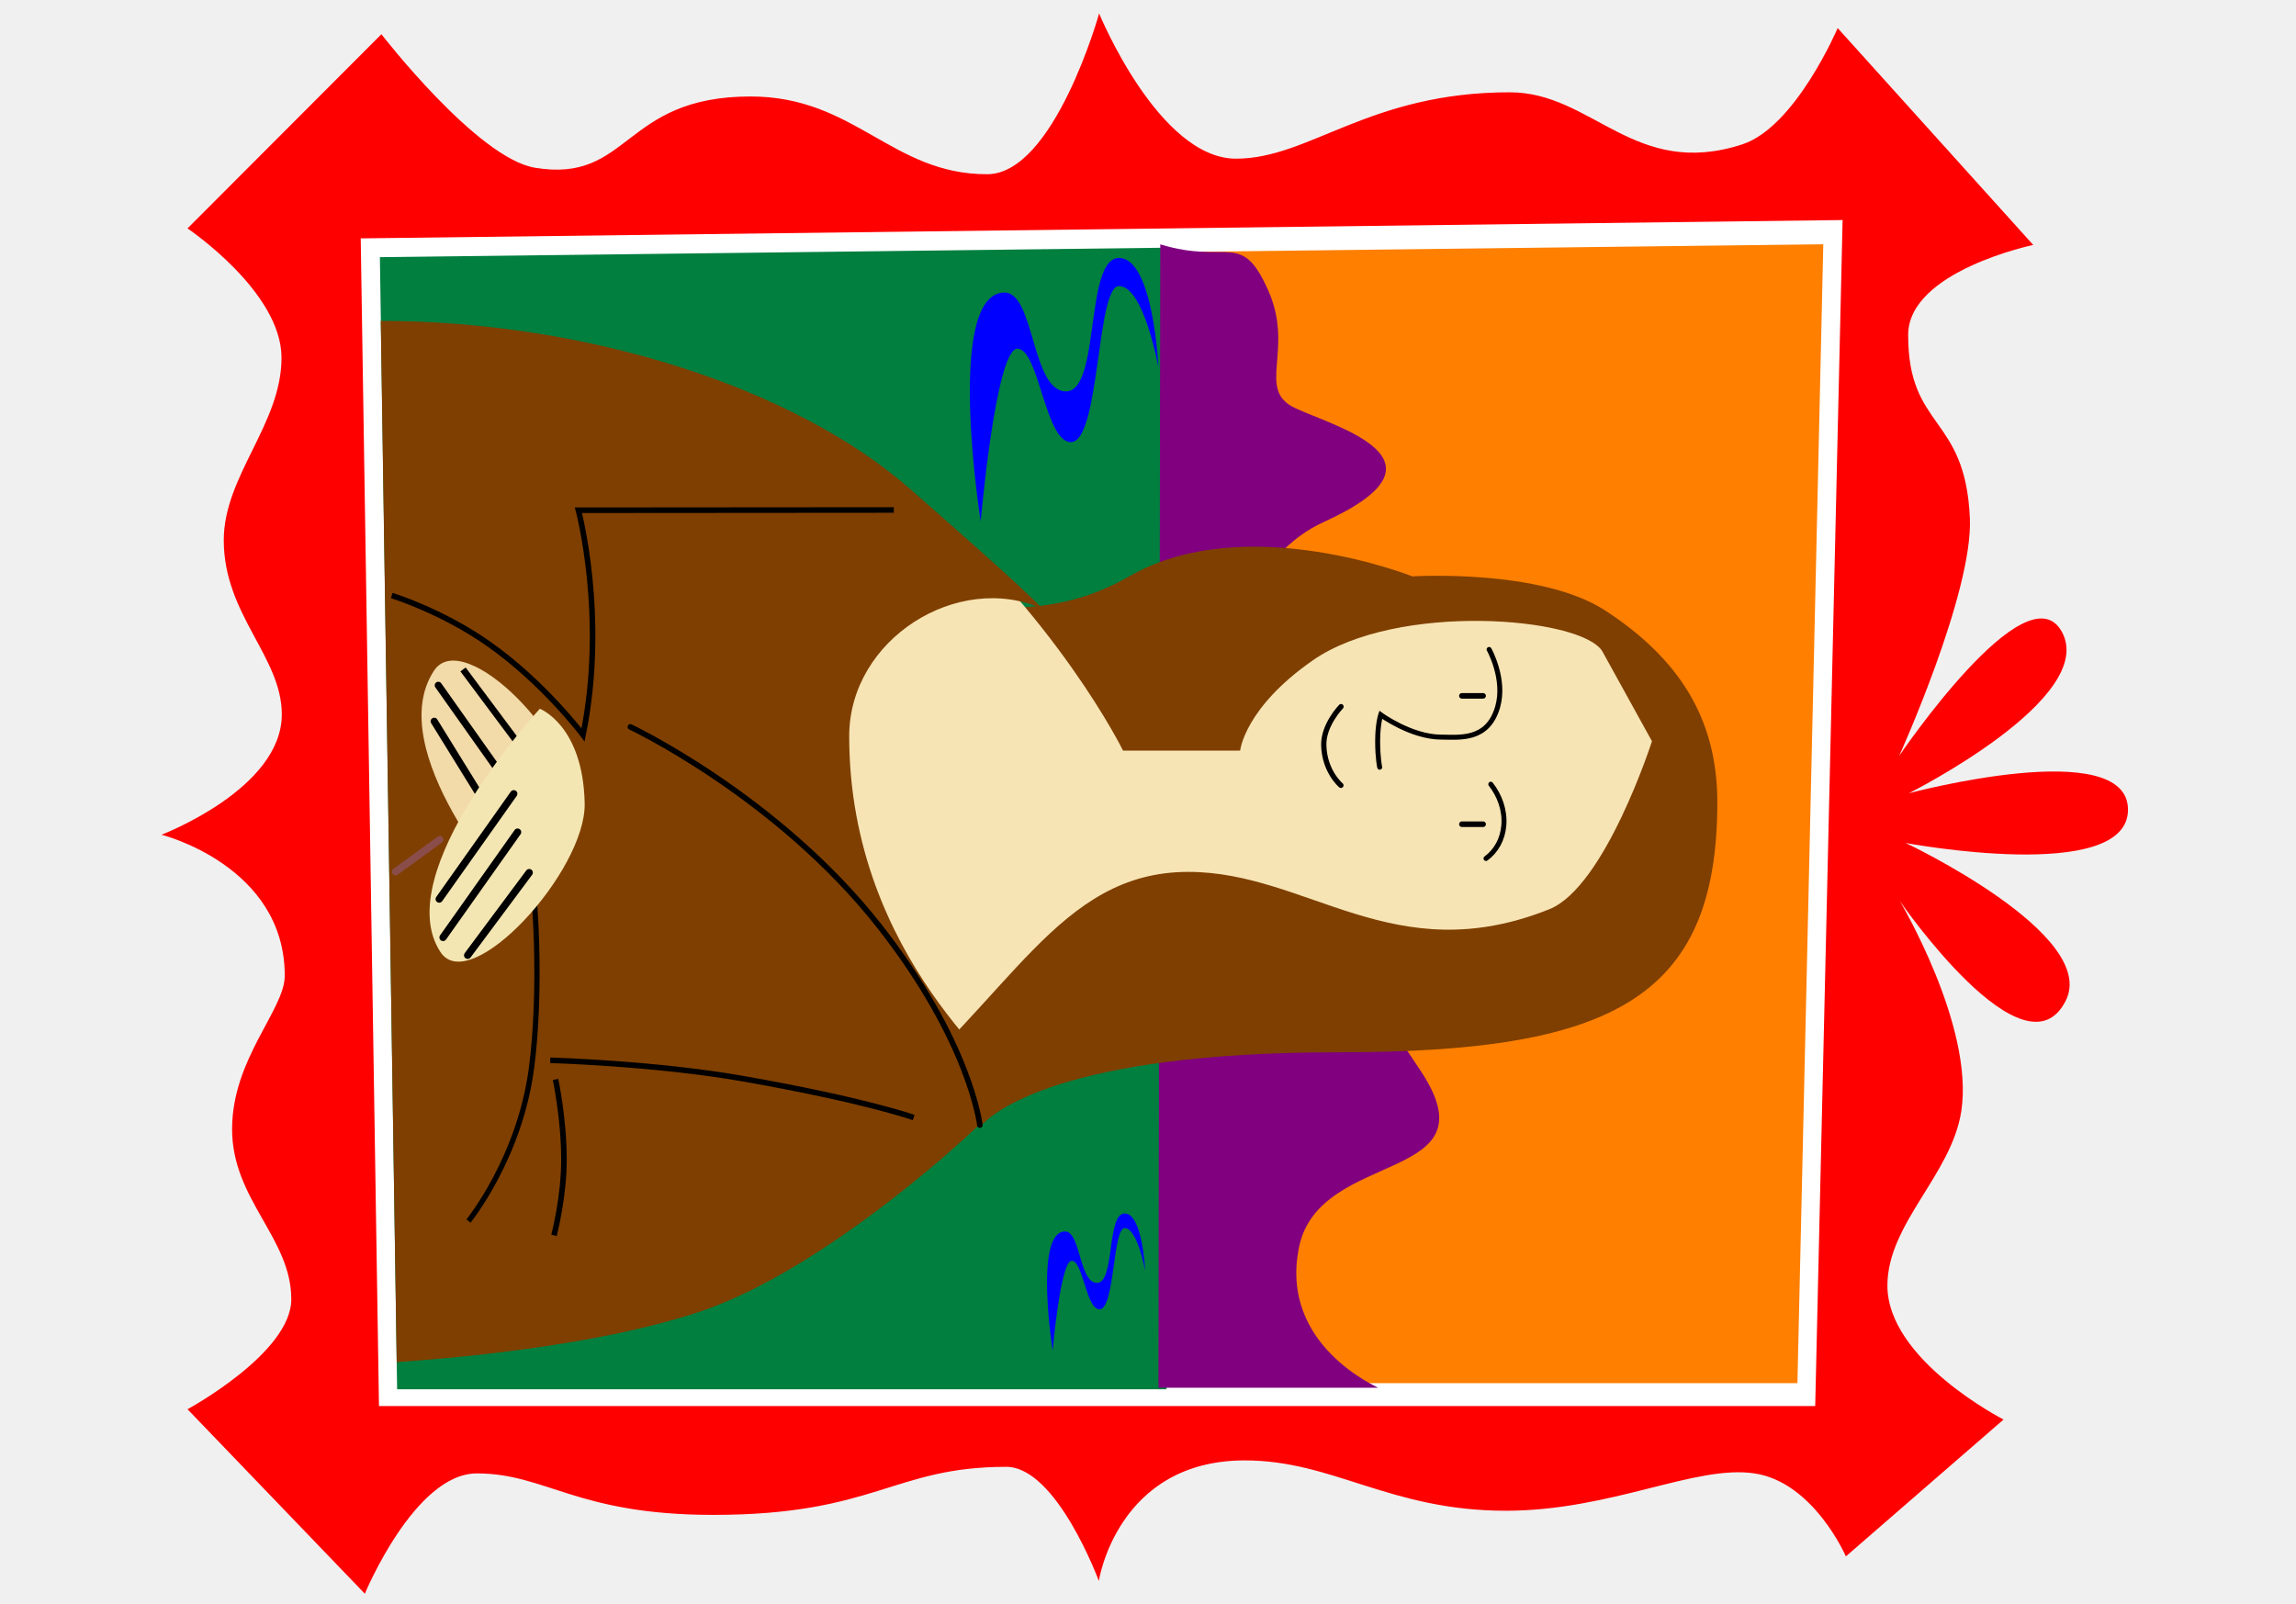
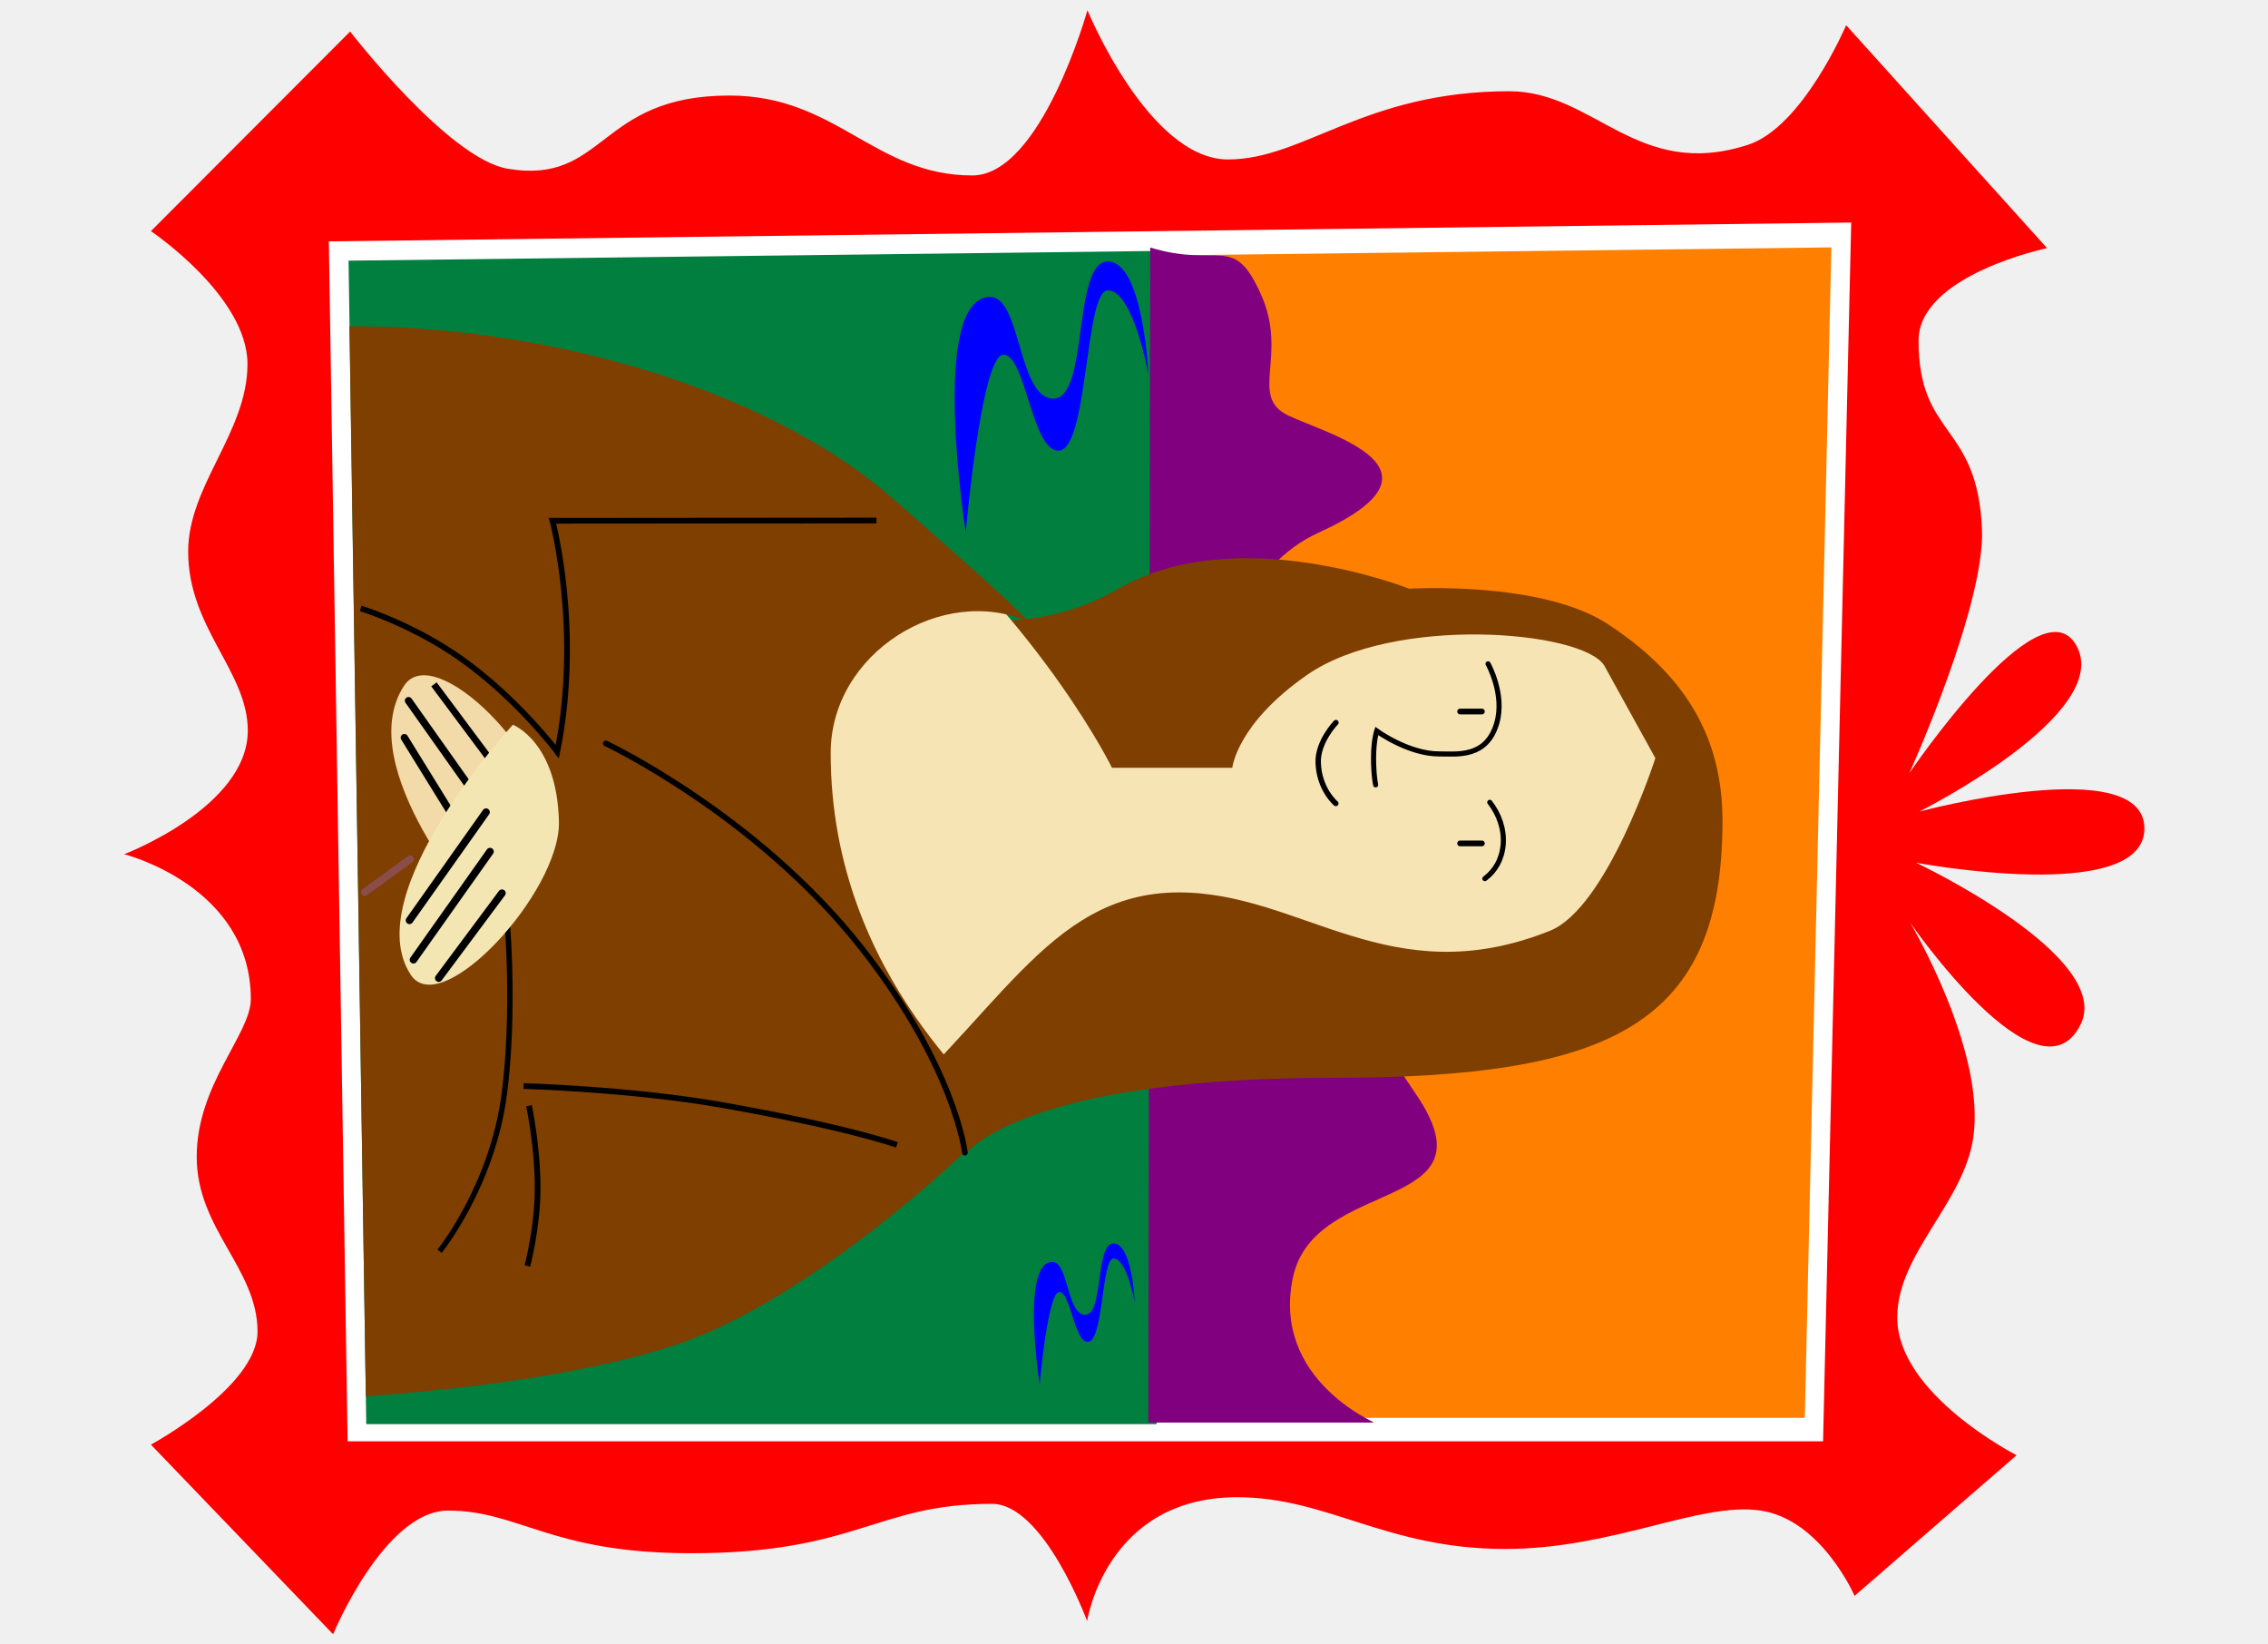
- <svg xmlns="http://www.w3.org/2000/svg" width="10.994in" height="7.682in">
+ <svg xmlns="http://www.w3.org/2000/svg" width="11.997in" height="8.693in">
  <g>
-     <g id="svg_2">
-       <path stroke-width="3" d="m572.286,671.504c40.521,0 66.636,23.145 119.86,23.145c48.63,0 87.19,-21.284 114.414,-17.163c27.223,4.121 41.95,38.149 41.95,38.149l72.486,-62.927c0,0 -53.391,-27.234 -53.391,-61.59c0,-28.559 29.587,-51.045 33.983,-80.334c5.896,-39.208 -28.269,-96.461 -28.269,-96.461c0,0 57.466,83.387 76.286,45.753c15.249,-30.503 -73.593,-72.464 -73.593,-72.464c0,0 102.184,19.126 102.184,-15.313c0,-34.458 -100.695,-7.574 -100.695,-7.574c0,0 87.361,-43.831 70.207,-74.375c-16.344,-29.012 -74.698,57.212 -74.698,57.212c0,0 33.975,-74.991 32.505,-109.254c-2.066,-47.747 -28.373,-40.605 -28.373,-84.282c0,-29.392 57.499,-41.395 57.499,-41.395l-89.903,-99.728c0,0 -19.362,45.537 -43.894,53.491c-49.566,16.094 -68.763,-23.956 -106.809,-23.956c-64.848,0 -91.948,30.523 -125.851,30.523c-35.558,0 -62.937,-66.77 -62.937,-66.77c0,0 -20.625,73.922 -51.507,73.922c-43.853,0 -60.686,-35.753 -108.7,-35.753c-59.113,0 -55.28,40.039 -99.142,32.763c-26.545,-4.399 -70.572,-61.384 -70.572,-61.384l-89.133,89.287c0,0 43.215,29.052 43.215,59.462c0,30.522 -26.545,54.293 -26.545,83.9c0,34.295 26.679,53.584 26.679,80.109c0,34.273 -55.311,55.311 -55.311,55.311c0,0 56.667,14.183 56.667,64.838c0,15.631 -24.212,38.137 -24.212,70.551c0,32.424 27.213,49.977 27.213,78.198c0,24.766 -47.706,50.573 -47.706,50.573l81.517,84.836c0,0 22.877,-55.321 51.477,-55.321c31.9,0 45.774,19.073 108.7,19.073c74.374,0 82.74,-22.095 134.649,-22.095c23.237,0 42.578,52.454 42.578,52.454c0,0 8.375,-55.415 67.17,-55.415l-0,-0l-0,0z" id="svg_63" fill="#ff0000" />
-       <path id="svg_62" d="m834.414,646.5l12.589,-545.318l-681.188,8.427l8.396,536.891" stroke-linecap="null" stroke-linejoin="null" stroke-width="3" fill="#ffffff" />
-       <path fill="#ff7f00" stroke-width="3" stroke-linejoin="null" stroke-linecap="null" d="m826.242,635.984l11.886,-523.674l-657.692,7.882l7.899,515.793" id="svg_61" />
-       <path fill="#007f3f" stroke-width="null" stroke-dasharray="null" stroke-linejoin="null" stroke-linecap="null" d="m536.223,638.802l0,-524.908l-361.595,4.348l7.923,520.56" id="svg_60" />
-       <path d="m532.514,169.012c0,0 -2.261,-50.389 -18.139,-50.389c-15.888,0 -8.427,61.343 -24.356,61.343c-15.878,0 -14.387,-45.578 -28.302,-45.465c-27.563,0.246 -10.914,105.308 -10.914,105.308c0,0 6.947,-79.482 16.874,-79.482c9.948,0 12.672,42.948 24.603,42.948c13.422,0 11.664,-71.734 22.095,-71.734c11.449,-0.021 18.139,37.471 18.139,37.471l0,-0z" id="svg_58" fill="#0000ff" />
-       <path d="m526.398,584.202c0,0 -1.161,-26.247 -9.434,-26.247c-8.294,0 -4.399,31.93 -12.682,31.93c-8.263,0 -7.492,-23.729 -14.717,-23.658c-14.337,0.124 -5.684,54.807 -5.684,54.807c0,0 3.607,-41.344 8.767,-41.344c5.19,0 6.618,22.342 12.795,22.342c6.988,0 6.084,-37.346 11.521,-37.346c5.919,0.01 9.434,19.515 9.434,19.515z" id="svg_57" fill="#0000ff" />
-       <path fill="#800080" stroke="null" stroke-width="null" stroke-opacity="null" fill-opacity="null" d="m533.356,112.357l-0.857,525.738l100.952,0c0.857,0 -45.809,-19.071 -36.285,-64.785c9.524,-45.714 91.428,-28.571 55.238,-81.905c-36.19,-53.333 -72.381,-120 -99.905,-99.976c0.812,0.883 -6.762,-122.881 56.096,-151.452c62.857,-28.571 4.762,-43.809 -13.333,-52.381c-18.095,-8.571 0,-26.667 -12.381,-54.286c-12.381,-27.619 -18.096,-11.425 -49.524,-20.952l0,0l0,0l0,-0l0,-0l0,0z" id="svg_1" />
-       <path d="m362.591,240.626c0,0 82.115,67.328 156.49,24.391c53.194,-30.698 130.138,0 130.138,0c0,0 58.918,-3.679 88.69,15.713c32.886,21.48 51.509,48.651 51.509,88.156c0,90.931 -49.265,114.968 -174.479,114.968c-126.962,0 -158.803,27.67 -164.517,34.337l-87.829,-277.565l0,0z" id="svg_56" fill="#7f3f00" />
-       <path d="m193.486,553.924l50.285,0c48.682,78.342 123.677,-15.617 157.539,-43.097c63.46,-51.448 84.905,-109.928 144.943,-109.928c54.91,0 94.415,45.763 165.932,17.173c25.662,-10.277 47.192,-77.242 47.192,-77.242l-22.897,-41.488c-10.01,-15.714 -94.373,-22.63 -133.025,4.295c-31.468,21.921 -33.38,41.499 -33.38,41.499l-53.841,0c0,0 -30.04,-61.509 -97.611,-119.193c-60.162,-51.323 -195.047,-74.035 -234.942,-76.594l9.804,404.573l0,0l0,0l0,0l0,0l0,0l0,0z" id="svg_55" fill="#f7e4b4" />
-       <path d="m182.367,626.338c20.42,-1.51 89.564,-6.629 139.325,-23.226c62.576,-20.842 141.026,-95.62 142.962,-101.427c1.936,-5.808 -74.292,-60.199 -74.292,-163.174c0,-44.756 50.049,-75.793 88.68,-58.661c-8.18,-9.198 -50.234,-45.752 -60.429,-54.786c-53.717,-47.305 -149.848,-77.509 -243.595,-77.509l7.348,478.784l0,0l0,0l0,0l0,0z" id="svg_54" fill="#7f3f00" />
-       <path d="m410.865,234.497l-144.988,0.113c0,0 13.124,49.063 2.138,103.316c0,0 -17.882,-23.863 -43.225,-41.745c-21.674,-15.303 -44.715,-22.353 -44.715,-22.353" id="svg_53" stroke-width="2.557" fill="none" stroke="#000000" />
-       <path d="m419.99,513.858c0,0 -21.869,-7.924 -78.485,-17.882c-40.584,-7.122 -88.567,-8.448 -88.567,-8.448" id="svg_52" stroke-width="2.557" fill="none" stroke="#000000" />
-       <path d="m616.445,324.913c0,0 -8.252,8.499 -7.933,17.882c0.339,12.014 7.882,18.303 7.882,18.303" id="svg_51" stroke-linecap="round" stroke-width="2.413" fill="none" stroke="#000000" />
-       <path d="m685.281,360.583c4.152,5.324 6.526,12.015 6.012,18.818c-0.524,6.587 -3.587,11.922 -8.212,15.333" id="svg_50" stroke-linecap="round" stroke-width="2.285" fill="none" stroke="#000000" />
-       <path d="m215.335,561.448c0,0 23.648,-28.97 29.033,-70.726c4.306,-33.102 2.898,-82.287 -3.566,-113.591c-7.708,-37.531 -19.886,-49.679 -19.886,-49.679" id="svg_49" stroke-width="2.418" fill="none" stroke="#000000" />
-       <path d="m255.364,496.335c0,0 3.854,17.965 3.874,36.648c0.071,17.45 -4.584,35.034 -4.584,35.034" id="svg_48" stroke-width="2.557" fill="none" stroke="#000000" />
-       <path d="m234.491,410.943c0,0 25.61,-7.636 29.053,-38.036c3.525,-31.108 -50.43,-85.422 -64.077,-64.477c-23.883,36.493 35.024,102.513 35.024,102.513z" id="svg_47" fill="#f2daa9" />
-       <path fill="none" fill-opacity="null" stroke="#000000" stroke-width="3.29" stroke-linejoin="null" stroke-linecap="round" stroke-opacity="null" opacity="null" d="m224.921,372.628l-25.322,-40.974" id="svg_46" />
-       <path fill="none" stroke="#000000" stroke-width="3" stroke-linejoin="null" stroke-linecap="null" d="m241.191,345.805l-28.344,-37.994" id="svg_45" />
-       <path fill="none" fill-opacity="null" stroke="#000000" stroke-width="3.29" stroke-linejoin="null" stroke-linecap="round" stroke-opacity="null" opacity="null" d="m235.737,363.535l-34.263,-48.415" id="svg_44" />
-       <path d="m248.15,325.891c0,0 19.865,7.553 20.615,43.461c0.637,31.334 -52.669,89.306 -66.327,68.372c-23.853,-36.494 45.712,-111.834 45.712,-111.834z" id="svg_43" fill="#f4e6b2" />
-       <path fill="none" fill-opacity="null" stroke="#000000" stroke-width="3.35" stroke-linejoin="null" stroke-linecap="round" stroke-opacity="null" opacity="null" d="m243.269,401.231l-28.302,38.014" id="svg_42" />
-       <path fill="none" fill-opacity="null" stroke="#000000" stroke-width="3.35" stroke-linejoin="null" stroke-linecap="round" stroke-opacity="null" opacity="null" d="m236.163,364.982l-34.264,48.415" id="svg_41" />
-       <path fill="none" fill-opacity="null" stroke="#8a4d4a" stroke-width="3.35" stroke-linejoin="null" stroke-linecap="round" stroke-opacity="null" opacity="null" d="m202.169,386.031l-20.307,14.788" id="svg_40" />
-       <path d="m684.51,298.624c0,0 7.636,13.586 3.916,26.463c-4.542,15.754 -17.728,13.844 -25.857,13.844c-13.802,0 -27.882,-10.277 -27.882,-10.277c0,0 -1.408,4.172 -1.408,12.106c0,7.924 0.935,12.013 0.935,12.013" id="svg_39" stroke-linecap="round" stroke-width="2.285" fill="none" stroke="#000000" />
-       <path fill="none" fill-opacity="null" stroke="#000000" stroke-width="2.557" stroke-linejoin="null" stroke-linecap="round" stroke-opacity="null" opacity="null" d="m681.754,319.958l-9.753,0" id="svg_38" />
-       <path fill="none" fill-opacity="null" stroke="#000000" stroke-width="2.557" stroke-linejoin="null" stroke-linecap="round" stroke-opacity="null" opacity="null" d="m681.754,378.979l-9.753,0" id="svg_37" />
-       <path d="m450.421,517.31c0,0 -4.306,-38.117 -46.256,-91.537c-46.925,-59.71 -114.414,-91.538 -114.414,-91.538" id="svg_35" stroke-linecap="round" stroke-width="2.557" fill="none" stroke="#000000" />
-       <path fill="none" fill-opacity="null" stroke="#000000" stroke-width="3.35" stroke-linejoin="null" stroke-linecap="round" stroke-opacity="null" opacity="null" d="m237.927,382.619l-34.264,48.415" id="svg_34" />
+     <g transform="matrix(1.13487 0 0 1.13487 -21.1839 -1.8339)" id="svg_3">
+       <g id="svg_2">
+         <path fill="#ff0000" id="svg_63" d="m572.286,671.504c40.521,0 66.636,23.145 119.86,23.145c48.63,0 87.19,-21.284 114.414,-17.163c27.223,4.121 41.95,38.149 41.95,38.149l72.486,-62.927c0,0 -53.391,-27.234 -53.391,-61.59c0,-28.559 29.587,-51.045 33.983,-80.334c5.896,-39.208 -28.269,-96.461 -28.269,-96.461c0,0 57.466,83.387 76.286,45.753c15.249,-30.503 -73.593,-72.464 -73.593,-72.464c0,0 102.184,19.126 102.184,-15.313c0,-34.458 -100.695,-7.574 -100.695,-7.574c0,0 87.361,-43.831 70.207,-74.375c-16.344,-29.012 -74.698,57.212 -74.698,57.212c0,0 33.975,-74.991 32.505,-109.254c-2.066,-47.747 -28.373,-40.605 -28.373,-84.282c0,-29.392 57.499,-41.395 57.499,-41.395l-89.903,-99.728c0,0 -19.362,45.537 -43.894,53.491c-49.566,16.094 -68.763,-23.956 -106.809,-23.956c-64.848,0 -91.948,30.523 -125.851,30.523c-35.558,0 -62.937,-66.77 -62.937,-66.77c0,0 -20.625,73.922 -51.507,73.922c-43.853,0 -60.686,-35.753 -108.7,-35.753c-59.113,0 -55.28,40.039 -99.142,32.763c-26.545,-4.399 -70.572,-61.384 -70.572,-61.384l-89.133,89.287c0,0 43.215,29.052 43.215,59.462c0,30.522 -26.545,54.293 -26.545,83.9c0,34.295 26.679,53.584 26.679,80.109c0,34.273 -55.311,55.311 -55.311,55.311c0,0 56.667,14.183 56.667,64.838c0,15.631 -24.212,38.137 -24.212,70.551c0,32.424 27.213,49.977 27.213,78.198c0,24.766 -47.706,50.573 -47.706,50.573l81.517,84.836c0,0 22.877,-55.321 51.477,-55.321c31.9,0 45.774,19.073 108.7,19.073c74.374,0 82.74,-22.095 134.649,-22.095c23.237,0 42.578,52.454 42.578,52.454c0,0 8.375,-55.415 67.17,-55.415l-0,-0l-0,0z" stroke-width="3" />
+         <path fill="#ffffff" stroke-width="3" stroke-linejoin="null" stroke-linecap="null" d="m834.414,646.5l12.589,-545.318l-681.188,8.427l8.396,536.891" id="svg_62" />
+         <path id="svg_61" d="m826.242,635.984l11.886,-523.674l-657.692,7.882l7.899,515.793" stroke-linecap="null" stroke-linejoin="null" stroke-width="3" fill="#ff7f00" />
+         <path id="svg_60" d="m536.223,638.802l0,-524.908l-361.595,4.348l7.923,520.56" stroke-linecap="null" stroke-linejoin="null" stroke-dasharray="null" stroke-width="null" fill="#007f3f" />
+         <path fill="#0000ff" id="svg_58" d="m532.514,169.012c0,0 -2.261,-50.389 -18.139,-50.389c-15.888,0 -8.427,61.343 -24.356,61.343c-15.878,0 -14.387,-45.578 -28.302,-45.465c-27.563,0.246 -10.914,105.308 -10.914,105.308c0,0 6.947,-79.482 16.874,-79.482c9.948,0 12.672,42.948 24.603,42.948c13.422,0 11.664,-71.734 22.095,-71.734c11.449,-0.021 18.139,37.471 18.139,37.471l0,-0z" />
+         <path fill="#0000ff" id="svg_57" d="m526.398,584.202c0,0 -1.161,-26.247 -9.434,-26.247c-8.294,0 -4.399,31.93 -12.682,31.93c-8.263,0 -7.492,-23.729 -14.717,-23.658c-14.337,0.124 -5.684,54.807 -5.684,54.807c0,0 3.607,-41.344 8.767,-41.344c5.19,0 6.618,22.342 12.795,22.342c6.988,0 6.084,-37.346 11.521,-37.346c5.919,0.01 9.434,19.515 9.434,19.515z" />
+         <path id="svg_1" d="m533.356,112.357l-0.857,525.738l100.952,0c0.857,0 -45.809,-19.071 -36.285,-64.785c9.524,-45.714 91.428,-28.571 55.238,-81.905c-36.19,-53.333 -72.381,-120 -99.905,-99.976c0.812,0.883 -6.762,-122.881 56.096,-151.452c62.857,-28.571 4.762,-43.809 -13.333,-52.381c-18.095,-8.571 0,-26.667 -12.381,-54.286c-12.381,-27.619 -18.096,-11.425 -49.524,-20.952l0,0l0,0l0,-0l0,-0l0,0l0,0z" fill-opacity="null" stroke-opacity="null" stroke-width="null" stroke="null" fill="#800080" />
+         <path fill="#7f3f00" id="svg_56" d="m362.591,240.626c0,0 82.115,67.328 156.49,24.391c53.194,-30.698 130.138,0 130.138,0c0,0 58.918,-3.679 88.69,15.713c32.886,21.48 51.509,48.651 51.509,88.156c0,90.931 -49.265,114.968 -174.479,114.968c-126.962,0 -158.803,27.67 -164.517,34.337l-87.829,-277.565l0,0z" />
+         <path fill="#f7e4b4" id="svg_55" d="m193.486,553.924l50.285,0c48.682,78.342 123.677,-15.617 157.539,-43.097c63.46,-51.448 84.905,-109.928 144.943,-109.928c54.91,0 94.415,45.763 165.932,17.173c25.662,-10.277 47.192,-77.242 47.192,-77.242l-22.897,-41.488c-10.01,-15.714 -94.373,-22.63 -133.025,4.295c-31.468,21.921 -33.38,41.499 -33.38,41.499l-53.841,0c0,0 -30.04,-61.509 -97.611,-119.193c-60.162,-51.323 -195.047,-74.035 -234.942,-76.594l9.804,404.573l0,0l0,0l0,0l0,0l0,0l0,0z" />
+         <path fill="#7f3f00" id="svg_54" d="m182.367,626.338c20.42,-1.51 89.564,-6.629 139.325,-23.226c62.576,-20.842 141.026,-95.62 142.962,-101.427c1.936,-5.808 -74.292,-60.199 -74.292,-163.174c0,-44.756 50.049,-75.793 88.68,-58.661c-8.18,-9.198 -50.234,-45.752 -60.429,-54.786c-53.717,-47.305 -149.848,-77.509 -243.595,-77.509l7.348,478.784l0,0l0,0l0,0l0,0z" />
+         <path stroke="#000000" fill="none" stroke-width="2.557" id="svg_53" d="m410.865,234.497l-144.988,0.113c0,0 13.124,49.063 2.138,103.316c0,0 -17.882,-23.863 -43.225,-41.745c-21.674,-15.303 -44.715,-22.353 -44.715,-22.353" />
+         <path stroke="#000000" fill="none" stroke-width="2.557" id="svg_52" d="m419.99,513.858c0,0 -21.869,-7.924 -78.485,-17.882c-40.584,-7.122 -88.567,-8.448 -88.567,-8.448" />
+         <path stroke="#000000" fill="none" stroke-width="2.413" stroke-linecap="round" id="svg_51" d="m616.445,324.913c0,0 -8.252,8.499 -7.933,17.882c0.339,12.014 7.882,18.303 7.882,18.303" />
+         <path stroke="#000000" fill="none" stroke-width="2.285" stroke-linecap="round" id="svg_50" d="m685.281,360.583c4.152,5.324 6.526,12.015 6.012,18.818c-0.524,6.587 -3.587,11.922 -8.212,15.333" />
+         <path stroke="#000000" fill="none" stroke-width="2.418" id="svg_49" d="m215.335,561.448c0,0 23.648,-28.97 29.033,-70.726c4.306,-33.102 2.898,-82.287 -3.566,-113.591c-7.708,-37.531 -19.886,-49.679 -19.886,-49.679" />
+         <path stroke="#000000" fill="none" stroke-width="2.557" id="svg_48" d="m255.364,496.335c0,0 3.854,17.965 3.874,36.648c0.071,17.45 -4.584,35.034 -4.584,35.034" />
+         <path fill="#f2daa9" id="svg_47" d="m234.491,410.943c0,0 25.61,-7.636 29.053,-38.036c3.525,-31.108 -50.43,-85.422 -64.077,-64.477c-23.883,36.493 35.024,102.513 35.024,102.513z" />
+         <path id="svg_46" d="m224.921,372.628l-25.322,-40.974" opacity="null" stroke-opacity="null" stroke-linecap="round" stroke-linejoin="null" stroke-width="3.29" stroke="#000000" fill-opacity="null" fill="none" />
+         <path id="svg_45" d="m241.191,345.805l-28.344,-37.994" stroke-linecap="null" stroke-linejoin="null" stroke-width="3" stroke="#000000" fill="none" />
+         <path id="svg_44" d="m235.737,363.535l-34.263,-48.415" opacity="null" stroke-opacity="null" stroke-linecap="round" stroke-linejoin="null" stroke-width="3.29" stroke="#000000" fill-opacity="null" fill="none" />
+         <path fill="#f4e6b2" id="svg_43" d="m248.15,325.891c0,0 19.865,7.553 20.615,43.461c0.637,31.334 -52.669,89.306 -66.327,68.372c-23.853,-36.494 45.712,-111.834 45.712,-111.834z" />
+         <path id="svg_42" d="m243.269,401.231l-28.302,38.014" opacity="null" stroke-opacity="null" stroke-linecap="round" stroke-linejoin="null" stroke-width="3.35" stroke="#000000" fill-opacity="null" fill="none" />
+         <path id="svg_41" d="m236.163,364.982l-34.264,48.415" opacity="null" stroke-opacity="null" stroke-linecap="round" stroke-linejoin="null" stroke-width="3.35" stroke="#000000" fill-opacity="null" fill="none" />
+         <path id="svg_40" d="m202.169,386.031l-20.307,14.788" opacity="null" stroke-opacity="null" stroke-linecap="round" stroke-linejoin="null" stroke-width="3.35" stroke="#8a4d4a" fill-opacity="null" fill="none" />
+         <path stroke="#000000" fill="none" stroke-width="2.285" stroke-linecap="round" id="svg_39" d="m684.51,298.624c0,0 7.636,13.586 3.916,26.463c-4.542,15.754 -17.728,13.844 -25.857,13.844c-13.802,0 -27.882,-10.277 -27.882,-10.277c0,0 -1.408,4.172 -1.408,12.106c0,7.924 0.935,12.013 0.935,12.013" />
+         <path id="svg_38" d="m681.754,319.958l-9.753,0" opacity="null" stroke-opacity="null" stroke-linecap="round" stroke-linejoin="null" stroke-width="2.557" stroke="#000000" fill-opacity="null" fill="none" />
+         <path id="svg_37" d="m681.754,378.979l-9.753,0" opacity="null" stroke-opacity="null" stroke-linecap="round" stroke-linejoin="null" stroke-width="2.557" stroke="#000000" fill-opacity="null" fill="none" />
+         <path stroke="#000000" fill="none" stroke-width="2.557" stroke-linecap="round" id="svg_35" d="m450.421,517.31c0,0 -4.306,-38.117 -46.256,-91.537c-46.925,-59.71 -114.414,-91.538 -114.414,-91.538" />
+         <path id="svg_34" d="m237.927,382.619l-34.264,48.415" opacity="null" stroke-opacity="null" stroke-linecap="round" stroke-linejoin="null" stroke-width="3.35" stroke="#000000" fill-opacity="null" fill="none" />
+       </g>
    </g>
  </g>
</svg>
